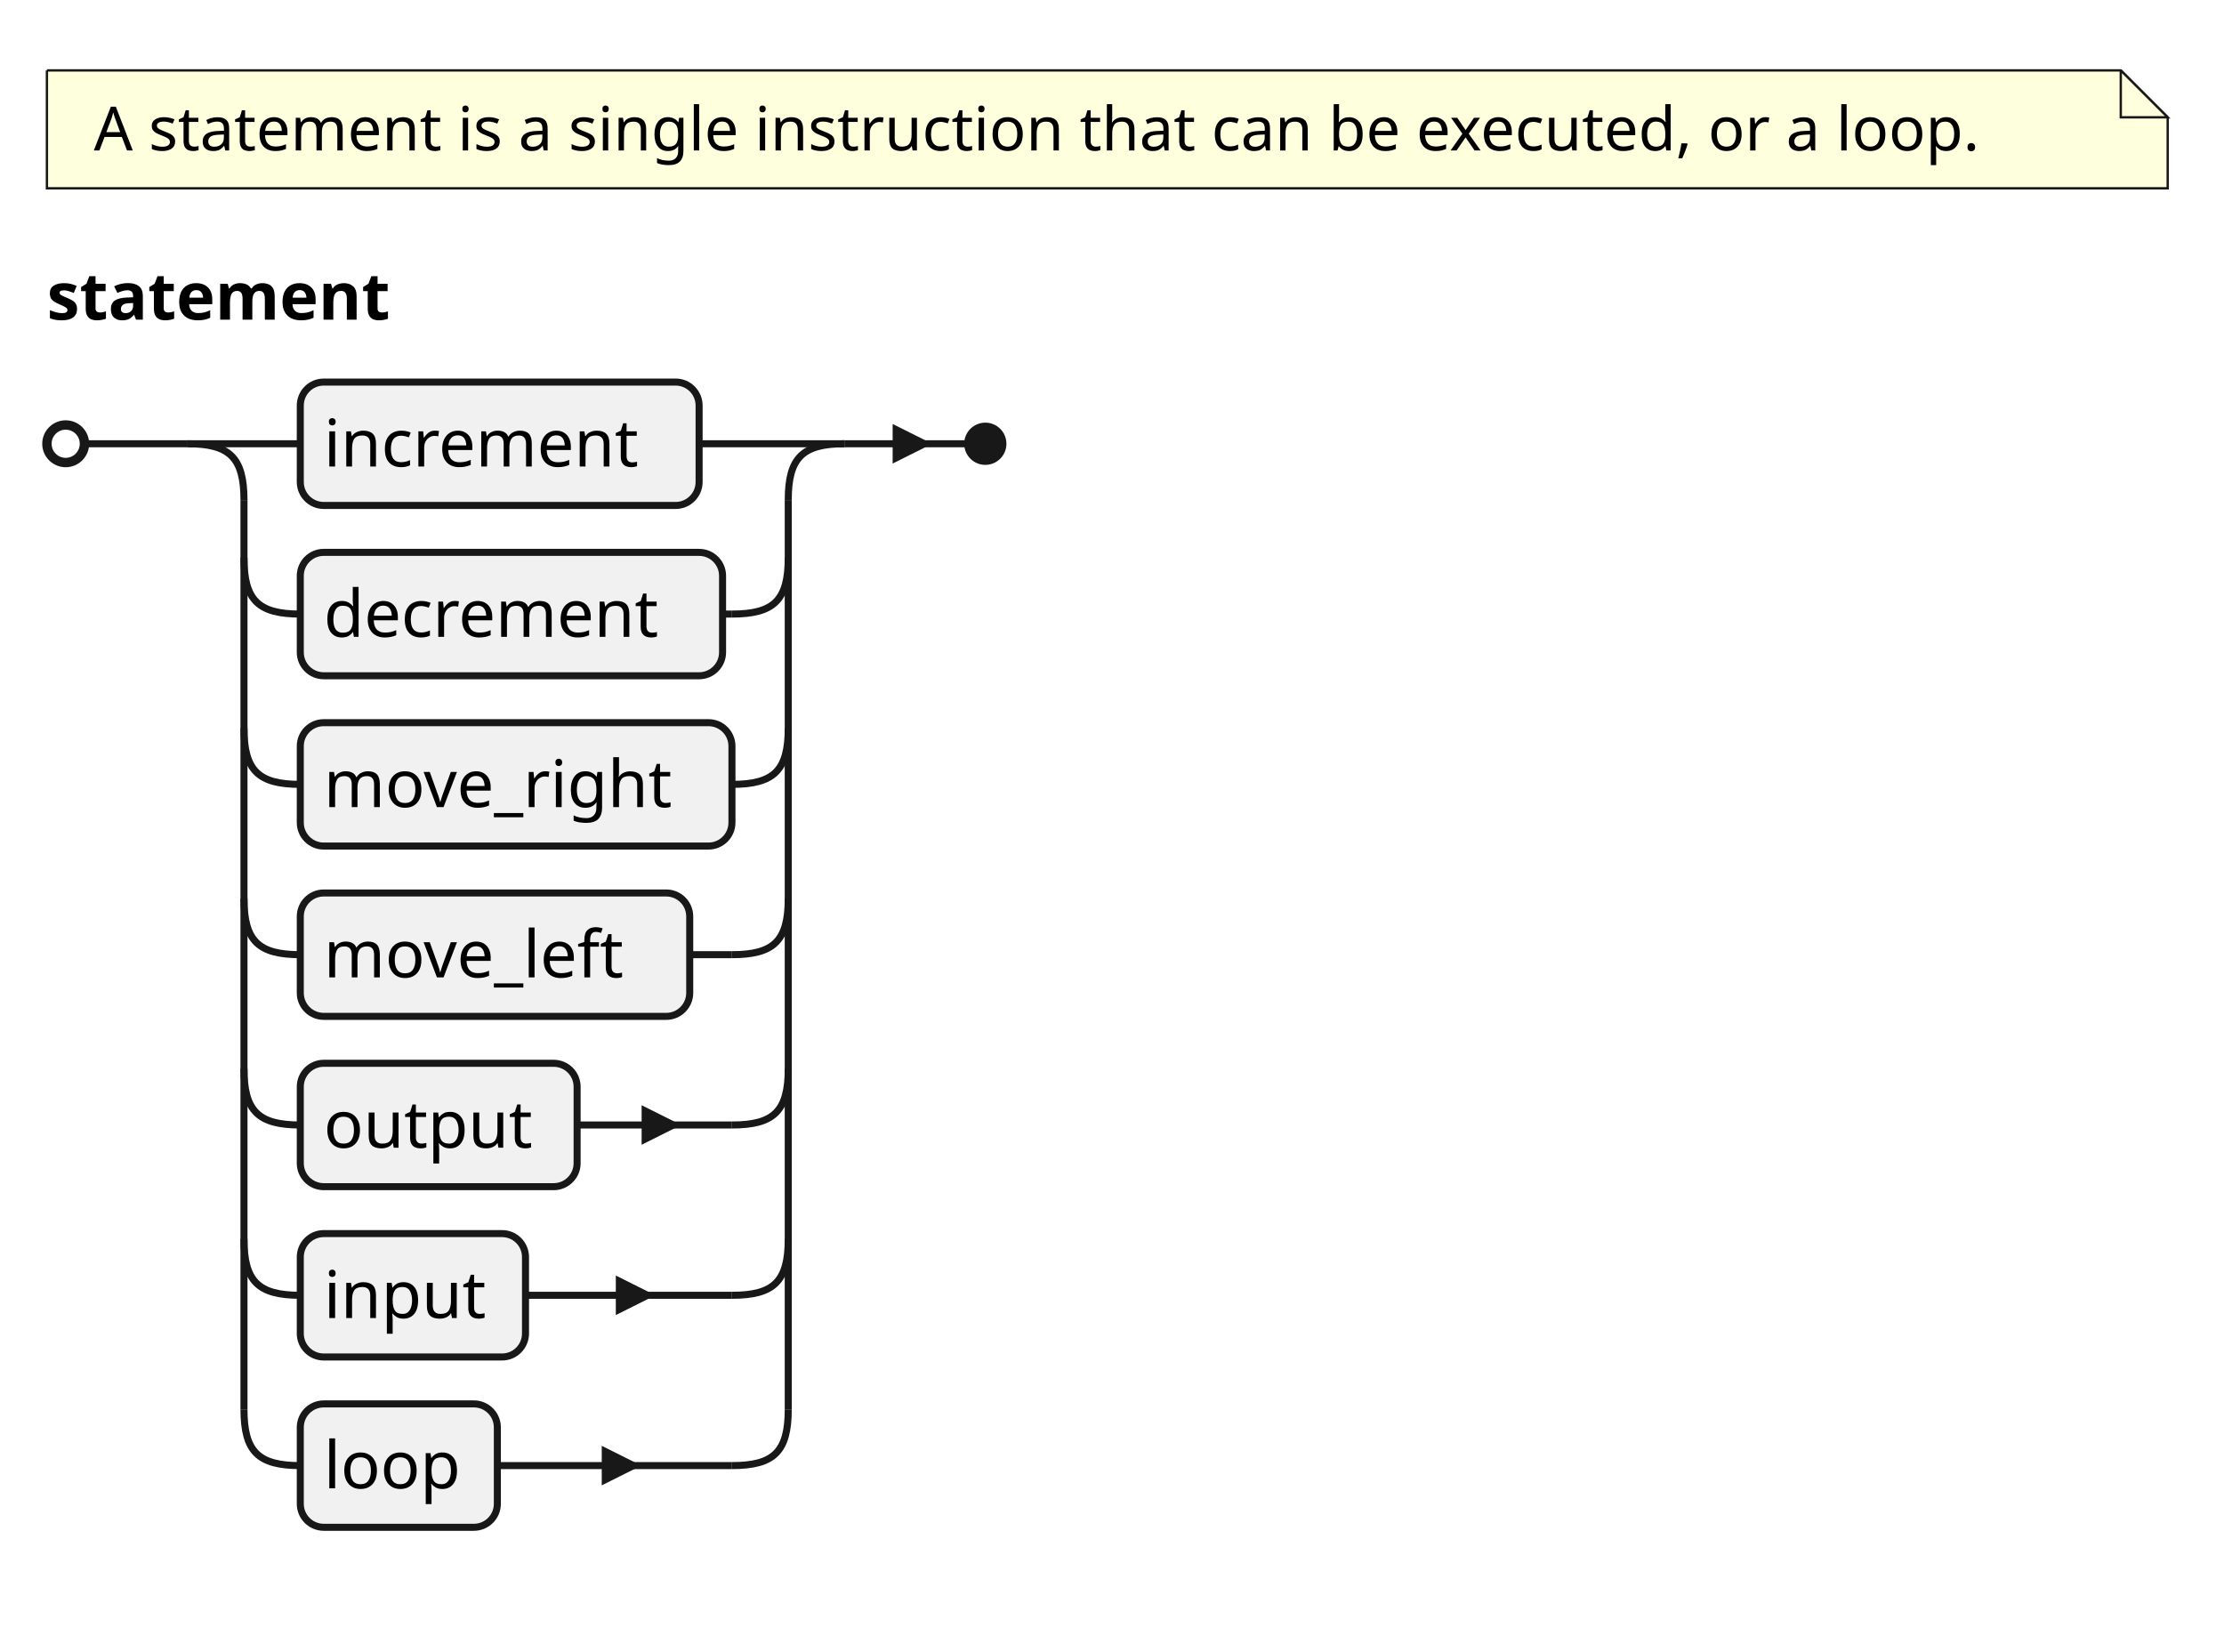
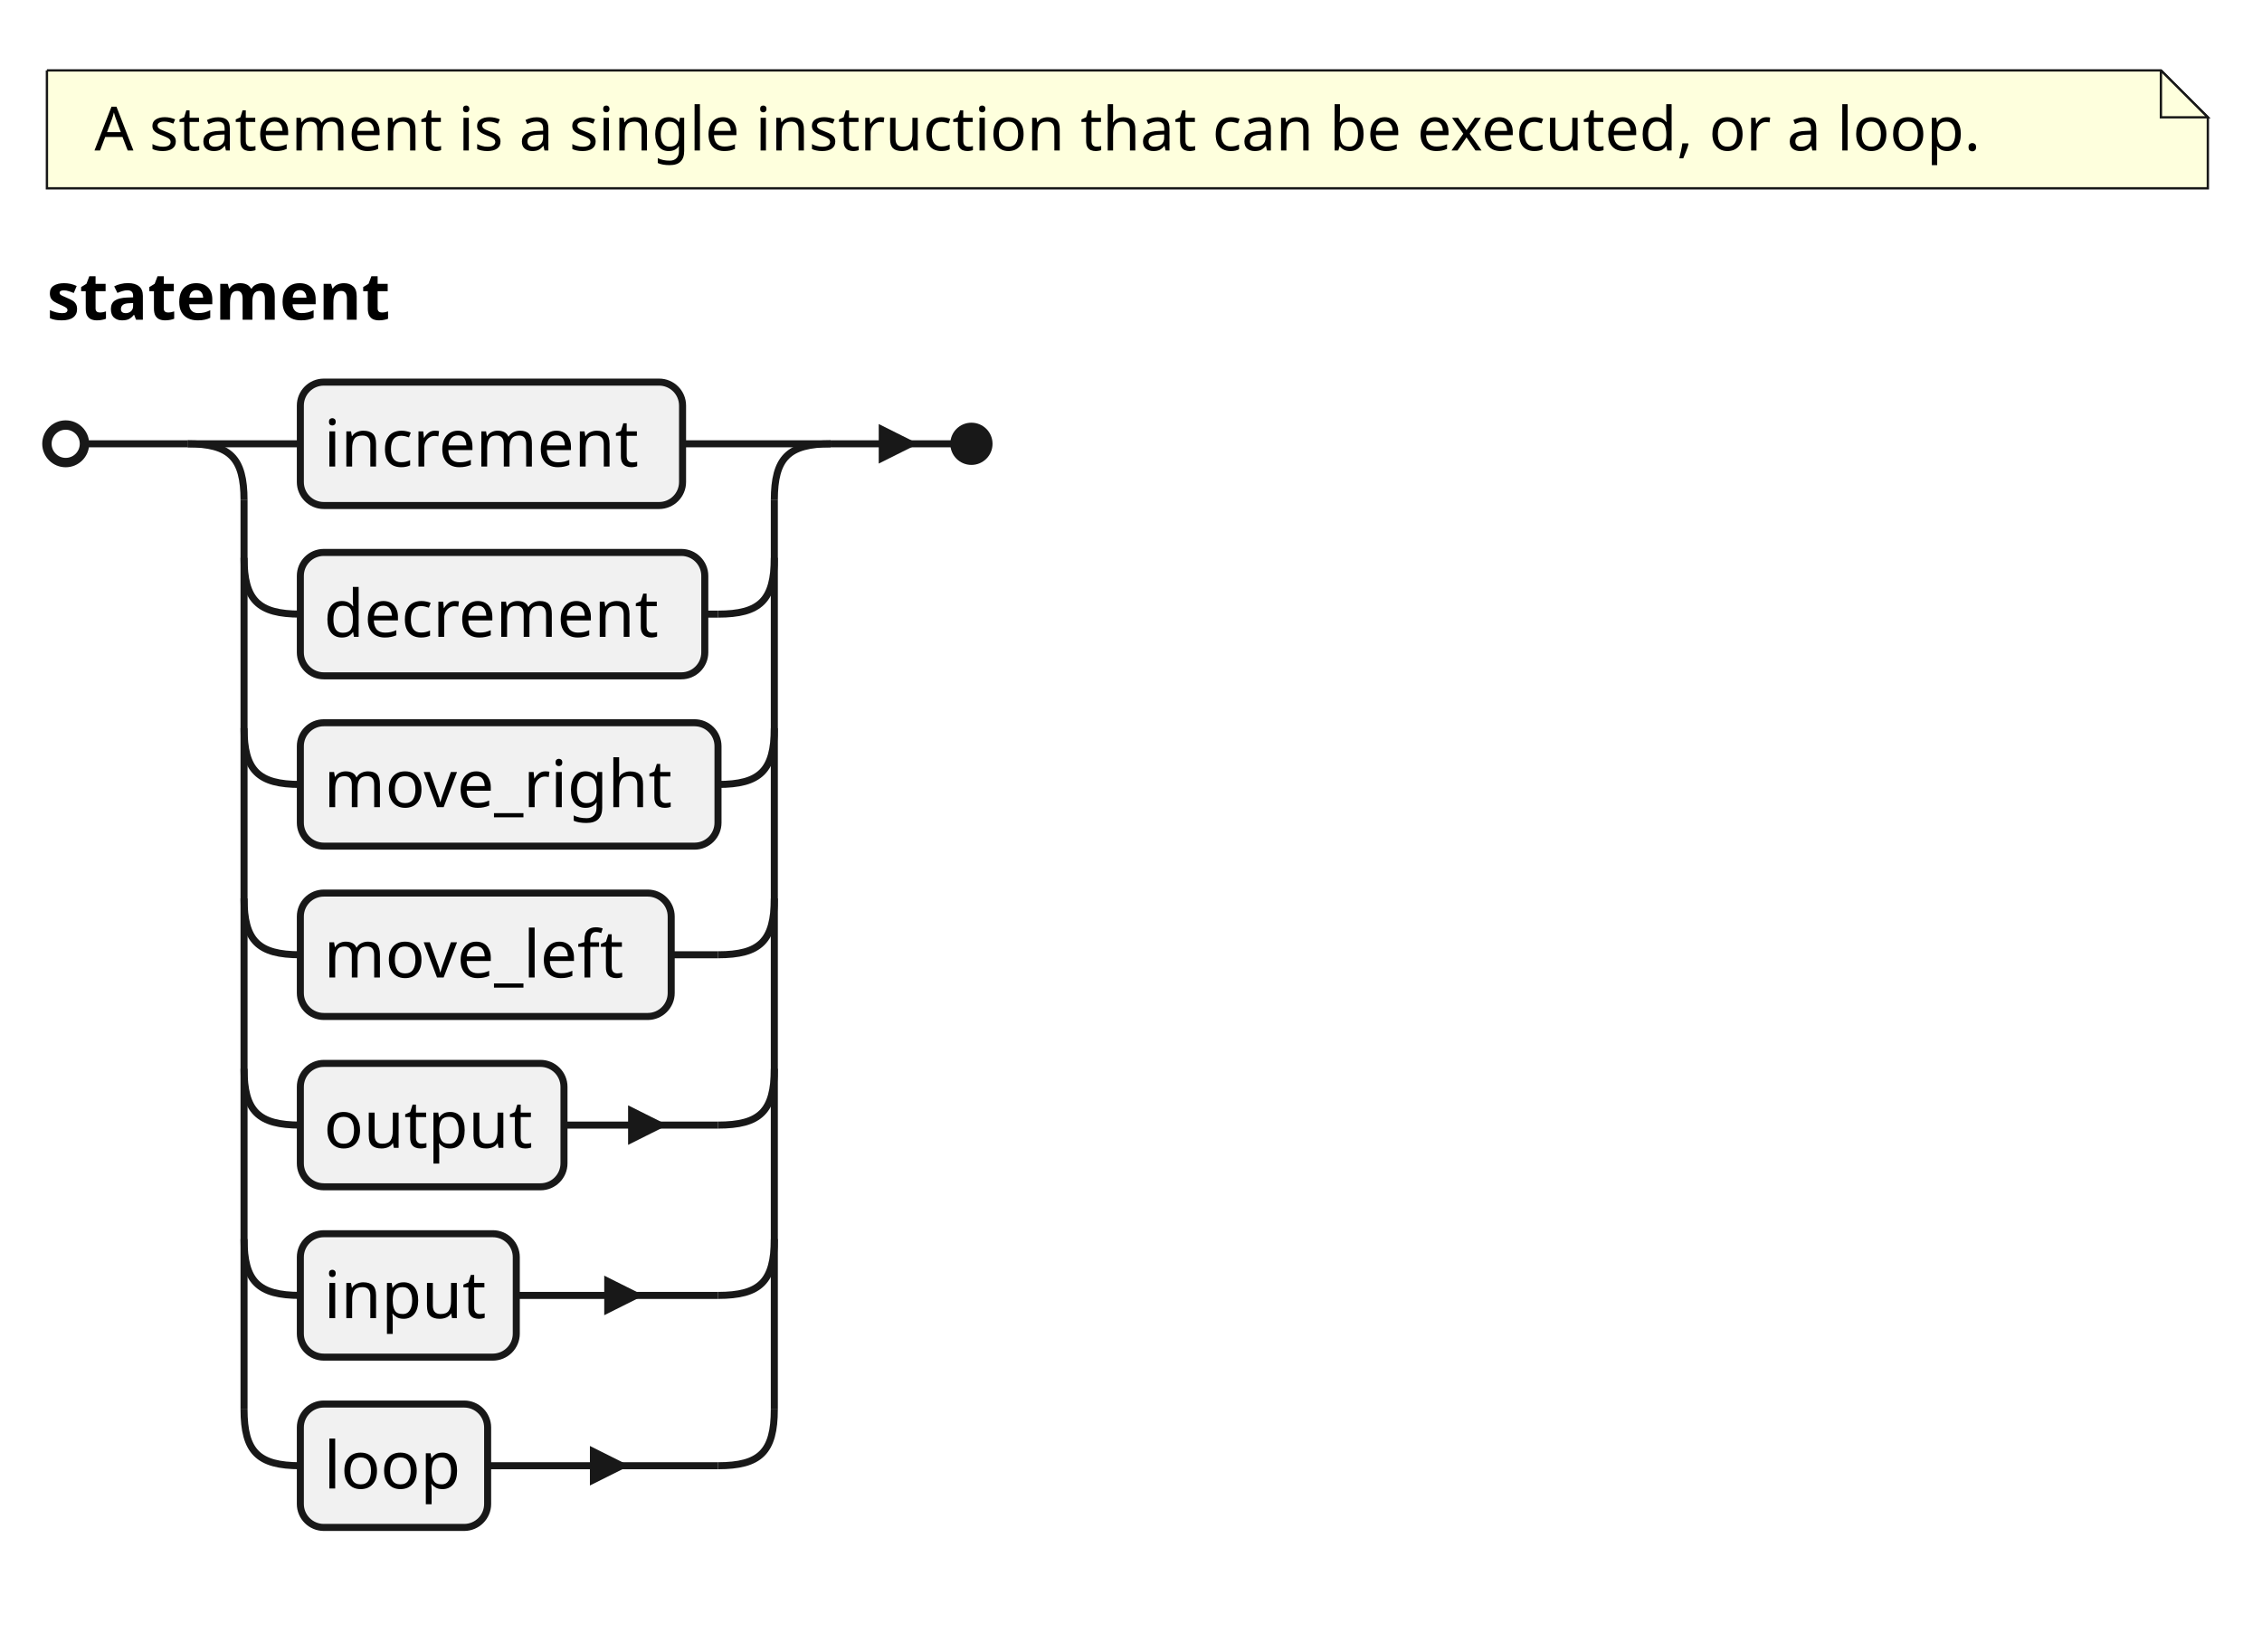
- <svg xmlns="http://www.w3.org/2000/svg" contentStyleType="text/css" height="352px" preserveAspectRatio="none" style="width:474px;height:352px;background:#FFFFFF;" version="1.1" viewBox="0 0 474 352" width="474px" zoomAndPan="magnify">
+ <svg xmlns="http://www.w3.org/2000/svg" contentStyleType="text/css" height="352px" preserveAspectRatio="none" style="width:482px;height:352px;background:#FFFFFF;" version="1.1" viewBox="0 0 482 352" width="482px" zoomAndPan="magnify">
  <defs />
  <g>
-     <path d="M10,15 L10,40.133 L462,40.133 L462,25 L452,15 L10,15 " fill="#FEFFDD" style="stroke:#181818;stroke-width:0.5;" />
-     <path d="M452,15 L452,25 L462,25 L452,15 " fill="#FEFFDD" style="stroke:#181818;stroke-width:0.5;" />
-     <text fill="#000000" font-family="sans-serif" font-size="13" lengthAdjust="spacing" textLength="427" x="20" y="32.067">A statement is a single instruction that can be executed, or a loop.</text>
-     <text fill="#000000" font-family="sans-serif" font-size="14" font-weight="bold" lengthAdjust="spacing" textLength="86" x="10" y="68.128">statement</text>
-     <rect fill="#F1F1F1" height="26.297" rx="5" ry="5" style="stroke:#181818;stroke-width:1.5;" width="85" x="64" y="81.43" />
-     <text fill="#000000" font-family="sans-serif" font-size="14" lengthAdjust="spacing" textLength="75" x="69" y="99.425">increment</text>
+     <path d="M10,15 L10,40.133 L470.461,40.133 L470.461,25 L460.461,15 L10,15 " fill="#FEFFDD" style="stroke:#181818;stroke-width:0.5;" />
+     <path d="M460.461,15 L460.461,25 L470.461,25 L460.461,15 " fill="#FEFFDD" style="stroke:#181818;stroke-width:0.5;" />
+     <text fill="#000000" font-family="sans-serif" font-size="13" lengthAdjust="spacing" textLength="435.329" x="20.132" y="32.067">A statement is a single instruction that can be executed, or a loop.</text>
+     <text fill="#000000" font-family="sans-serif" font-size="14" font-weight="bold" lengthAdjust="spacing" textLength="81.402" x="10" y="68.128">statement</text>
+     <rect fill="#F1F1F1" height="26.297" rx="5" ry="5" style="stroke:#181818;stroke-width:1.5;" width="81.442" x="64" y="81.43" />
+     <text fill="#000000" font-family="sans-serif" font-size="14" lengthAdjust="spacing" textLength="71.442" x="69" y="99.425">increment</text>
    <line style="stroke:#181818;stroke-width:1.5;" x1="40" x2="64" y1="94.578" y2="94.578" />
-     <line style="stroke:#181818;stroke-width:1.5;" x1="149" x2="180" y1="94.578" y2="94.578" />
-     <rect fill="#F1F1F1" height="26.297" rx="5" ry="5" style="stroke:#181818;stroke-width:1.5;" width="90" x="64" y="117.727" />
-     <text fill="#000000" font-family="sans-serif" font-size="14" lengthAdjust="spacing" textLength="80" x="69" y="135.722">decrement</text>
+     <line style="stroke:#181818;stroke-width:1.5;" x1="145.442" x2="176.996" y1="94.578" y2="94.578" />
+     <rect fill="#F1F1F1" height="26.297" rx="5" ry="5" style="stroke:#181818;stroke-width:1.5;" width="86.18" x="64" y="117.727" />
+     <text fill="#000000" font-family="sans-serif" font-size="14" lengthAdjust="spacing" textLength="76.18" x="69" y="135.722">decrement</text>
    <path d="M52,118.875 C52,127.875 55,130.875 64,130.875 " fill="none" style="stroke:#181818;stroke-width:1.5;" />
-     <line style="stroke:#181818;stroke-width:1.5;" x1="154" x2="156" y1="130.875" y2="130.875" />
-     <path d="M168,118.875 C168,127.875 165,130.875 156,130.875 " fill="none" style="stroke:#181818;stroke-width:1.5;" />
-     <rect fill="#F1F1F1" height="26.297" rx="5" ry="5" style="stroke:#181818;stroke-width:1.5;" width="92" x="64" y="154.023" />
-     <text fill="#000000" font-family="sans-serif" font-size="14" lengthAdjust="spacing" textLength="82" x="69" y="172.019">move_right</text>
+     <line style="stroke:#181818;stroke-width:1.5;" x1="150.18" x2="152.996" y1="130.875" y2="130.875" />
+     <path d="M164.996,118.875 C164.996,127.875 161.996,130.875 152.996,130.875 " fill="none" style="stroke:#181818;stroke-width:1.5;" />
+     <rect fill="#F1F1F1" height="26.297" rx="5" ry="5" style="stroke:#181818;stroke-width:1.5;" width="88.996" x="64" y="154.023" />
+     <text fill="#000000" font-family="sans-serif" font-size="14" lengthAdjust="spacing" textLength="78.996" x="69" y="172.019">move_right</text>
    <path d="M52,155.172 C52,164.172 55,167.172 64,167.172 " fill="none" style="stroke:#181818;stroke-width:1.5;" />
-     <line style="stroke:#181818;stroke-width:1.5;" x1="156" x2="156" y1="167.172" y2="167.172" />
-     <path d="M168,155.172 C168,164.172 165,167.172 156,167.172 " fill="none" style="stroke:#181818;stroke-width:1.5;" />
-     <rect fill="#F1F1F1" height="26.297" rx="5" ry="5" style="stroke:#181818;stroke-width:1.5;" width="83" x="64" y="190.32" />
-     <text fill="#000000" font-family="sans-serif" font-size="14" lengthAdjust="spacing" textLength="73" x="69" y="208.315">move_left</text>
+     <line style="stroke:#181818;stroke-width:1.5;" x1="152.996" x2="152.996" y1="167.172" y2="167.172" />
+     <path d="M164.996,155.172 C164.996,164.172 161.996,167.172 152.996,167.172 " fill="none" style="stroke:#181818;stroke-width:1.5;" />
+     <rect fill="#F1F1F1" height="26.297" rx="5" ry="5" style="stroke:#181818;stroke-width:1.5;" width="79.022" x="64" y="190.32" />
+     <text fill="#000000" font-family="sans-serif" font-size="14" lengthAdjust="spacing" textLength="69.022" x="69" y="208.315">move_left</text>
    <path d="M52,191.469 C52,200.469 55,203.469 64,203.469 " fill="none" style="stroke:#181818;stroke-width:1.5;" />
-     <line style="stroke:#181818;stroke-width:1.5;" x1="147" x2="156" y1="203.469" y2="203.469" />
-     <path d="M168,191.469 C168,200.469 165,203.469 156,203.469 " fill="none" style="stroke:#181818;stroke-width:1.5;" />
-     <rect fill="#F1F1F1" height="26.297" rx="5" ry="5" style="stroke:#181818;stroke-width:1.5;" width="59" x="64" y="226.617" />
-     <text fill="#000000" font-family="sans-serif" font-size="14" lengthAdjust="spacing" textLength="49" x="69" y="244.612">output</text>
+     <line style="stroke:#181818;stroke-width:1.5;" x1="143.023" x2="152.996" y1="203.469" y2="203.469" />
+     <path d="M164.996,191.469 C164.996,200.469 161.996,203.469 152.996,203.469 " fill="none" style="stroke:#181818;stroke-width:1.5;" />
+     <rect fill="#F1F1F1" height="26.297" rx="5" ry="5" style="stroke:#181818;stroke-width:1.5;" width="56.177" x="64" y="226.617" />
+     <text fill="#000000" font-family="sans-serif" font-size="14" lengthAdjust="spacing" textLength="46.177" x="69" y="244.612">output</text>
    <path d="M52,227.766 C52,236.766 55,239.766 64,239.766 " fill="none" style="stroke:#181818;stroke-width:1.5;" />
-     <line style="stroke:#181818;stroke-width:1.5;" x1="123" x2="156" y1="239.766" y2="239.766" />
-     <path d="M137.5,239.766 L137.5,236.766 L143.5,239.766 L137.5,242.766 L137.5,239.766 " fill="#181818" style="stroke:#181818;stroke-width:1.5;" />
-     <path d="M168,227.766 C168,236.766 165,239.766 156,239.766 " fill="none" style="stroke:#181818;stroke-width:1.5;" />
-     <rect fill="#F1F1F1" height="26.297" rx="5" ry="5" style="stroke:#181818;stroke-width:1.5;" width="48" x="64" y="262.914" />
-     <text fill="#000000" font-family="sans-serif" font-size="14" lengthAdjust="spacing" textLength="38" x="69" y="280.909">input</text>
+     <line style="stroke:#181818;stroke-width:1.5;" x1="120.177" x2="152.996" y1="239.766" y2="239.766" />
+     <path d="M134.586,239.766 L134.586,236.766 L140.586,239.766 L134.586,242.766 L134.586,239.766 " fill="#181818" style="stroke:#181818;stroke-width:1.5;" />
+     <path d="M164.996,227.766 C164.996,236.766 161.996,239.766 152.996,239.766 " fill="none" style="stroke:#181818;stroke-width:1.5;" />
+     <rect fill="#F1F1F1" height="26.297" rx="5" ry="5" style="stroke:#181818;stroke-width:1.5;" width="46.012" x="64" y="262.914" />
+     <text fill="#000000" font-family="sans-serif" font-size="14" lengthAdjust="spacing" textLength="36.012" x="69" y="280.909">input</text>
    <path d="M52,264.062 C52,273.062 55,276.062 64,276.062 " fill="none" style="stroke:#181818;stroke-width:1.5;" />
-     <line style="stroke:#181818;stroke-width:1.5;" x1="112" x2="156" y1="276.062" y2="276.062" />
-     <path d="M132,276.062 L132,273.062 L138,276.062 L132,279.062 L132,276.062 " fill="#181818" style="stroke:#181818;stroke-width:1.5;" />
-     <path d="M168,264.062 C168,273.062 165,276.062 156,276.062 " fill="none" style="stroke:#181818;stroke-width:1.5;" />
-     <rect fill="#F1F1F1" height="26.297" rx="5" ry="5" style="stroke:#181818;stroke-width:1.5;" width="42" x="64" y="299.211" />
-     <text fill="#000000" font-family="sans-serif" font-size="14" lengthAdjust="spacing" textLength="32" x="69" y="317.206">loop</text>
-     <line style="stroke:#181818;stroke-width:1.5;" x1="106" x2="156" y1="312.359" y2="312.359" />
-     <path d="M129,312.359 L129,309.359 L135,312.359 L129,315.359 L129,312.359 " fill="#181818" style="stroke:#181818;stroke-width:1.5;" />
+     <line style="stroke:#181818;stroke-width:1.5;" x1="110.012" x2="152.996" y1="276.062" y2="276.062" />
+     <path d="M129.504,276.062 L129.504,273.062 L135.504,276.062 L129.504,279.062 L129.504,276.062 " fill="#181818" style="stroke:#181818;stroke-width:1.5;" />
+     <path d="M164.996,264.062 C164.996,273.062 161.996,276.062 152.996,276.062 " fill="none" style="stroke:#181818;stroke-width:1.5;" />
+     <rect fill="#F1F1F1" height="26.297" rx="5" ry="5" style="stroke:#181818;stroke-width:1.5;" width="39.907" x="64" y="299.211" />
+     <text fill="#000000" font-family="sans-serif" font-size="14" lengthAdjust="spacing" textLength="29.907" x="69" y="317.206">loop</text>
+     <line style="stroke:#181818;stroke-width:1.5;" x1="103.907" x2="152.996" y1="312.359" y2="312.359" />
+     <path d="M126.452,312.359 L126.452,309.359 L132.452,312.359 L126.452,315.359 L126.452,312.359 " fill="#181818" style="stroke:#181818;stroke-width:1.5;" />
    <path d="M52,300.359 C52,309.359 55,312.359 64,312.359 " fill="none" style="stroke:#181818;stroke-width:1.5;" />
    <line style="stroke:#181818;stroke-width:1.5;" x1="52" x2="52" y1="106.578" y2="300.359" />
    <path d="M40,94.578 C49,94.578 52,97.578 52,106.578 " fill="none" style="stroke:#181818;stroke-width:1.5;" />
-     <path d="M168,300.359 C168,309.359 165,312.359 156,312.359 " fill="none" style="stroke:#181818;stroke-width:1.5;" />
-     <line style="stroke:#181818;stroke-width:1.5;" x1="168" x2="168" y1="106.578" y2="300.359" />
-     <path d="M168,106.578 C168,97.578 171,94.578 180,94.578 " fill="none" style="stroke:#181818;stroke-width:1.5;" />
+     <path d="M164.996,300.359 C164.996,309.359 161.996,312.359 152.996,312.359 " fill="none" style="stroke:#181818;stroke-width:1.5;" />
+     <line style="stroke:#181818;stroke-width:1.5;" x1="164.996" x2="164.996" y1="106.578" y2="300.359" />
+     <path d="M164.996,106.578 C164.996,97.578 167.996,94.578 176.996,94.578 " fill="none" style="stroke:#181818;stroke-width:1.5;" />
    <ellipse cx="14" cy="94.578" fill="none" rx="4" ry="4" style="stroke:#181818;stroke-width:2.0;" />
-     <ellipse cx="210" cy="94.578" fill="#181818" rx="4" ry="4" style="stroke:#181818;stroke-width:1.0;" />
+     <ellipse cx="206.996" cy="94.578" fill="#181818" rx="4" ry="4" style="stroke:#181818;stroke-width:1.0;" />
    <line style="stroke:#181818;stroke-width:1.5;" x1="18" x2="40" y1="94.578" y2="94.578" />
-     <line style="stroke:#181818;stroke-width:1.5;" x1="180" x2="206" y1="94.578" y2="94.578" />
-     <path d="M191,94.578 L191,91.578 L197,94.578 L191,97.578 L191,94.578 " fill="#181818" style="stroke:#181818;stroke-width:1.5;" />
+     <line style="stroke:#181818;stroke-width:1.5;" x1="176.996" x2="202.996" y1="94.578" y2="94.578" />
+     <path d="M187.996,94.578 L187.996,91.578 L193.996,94.578 L187.996,97.578 L187.996,94.578 " fill="#181818" style="stroke:#181818;stroke-width:1.5;" />
  </g>
</svg>
